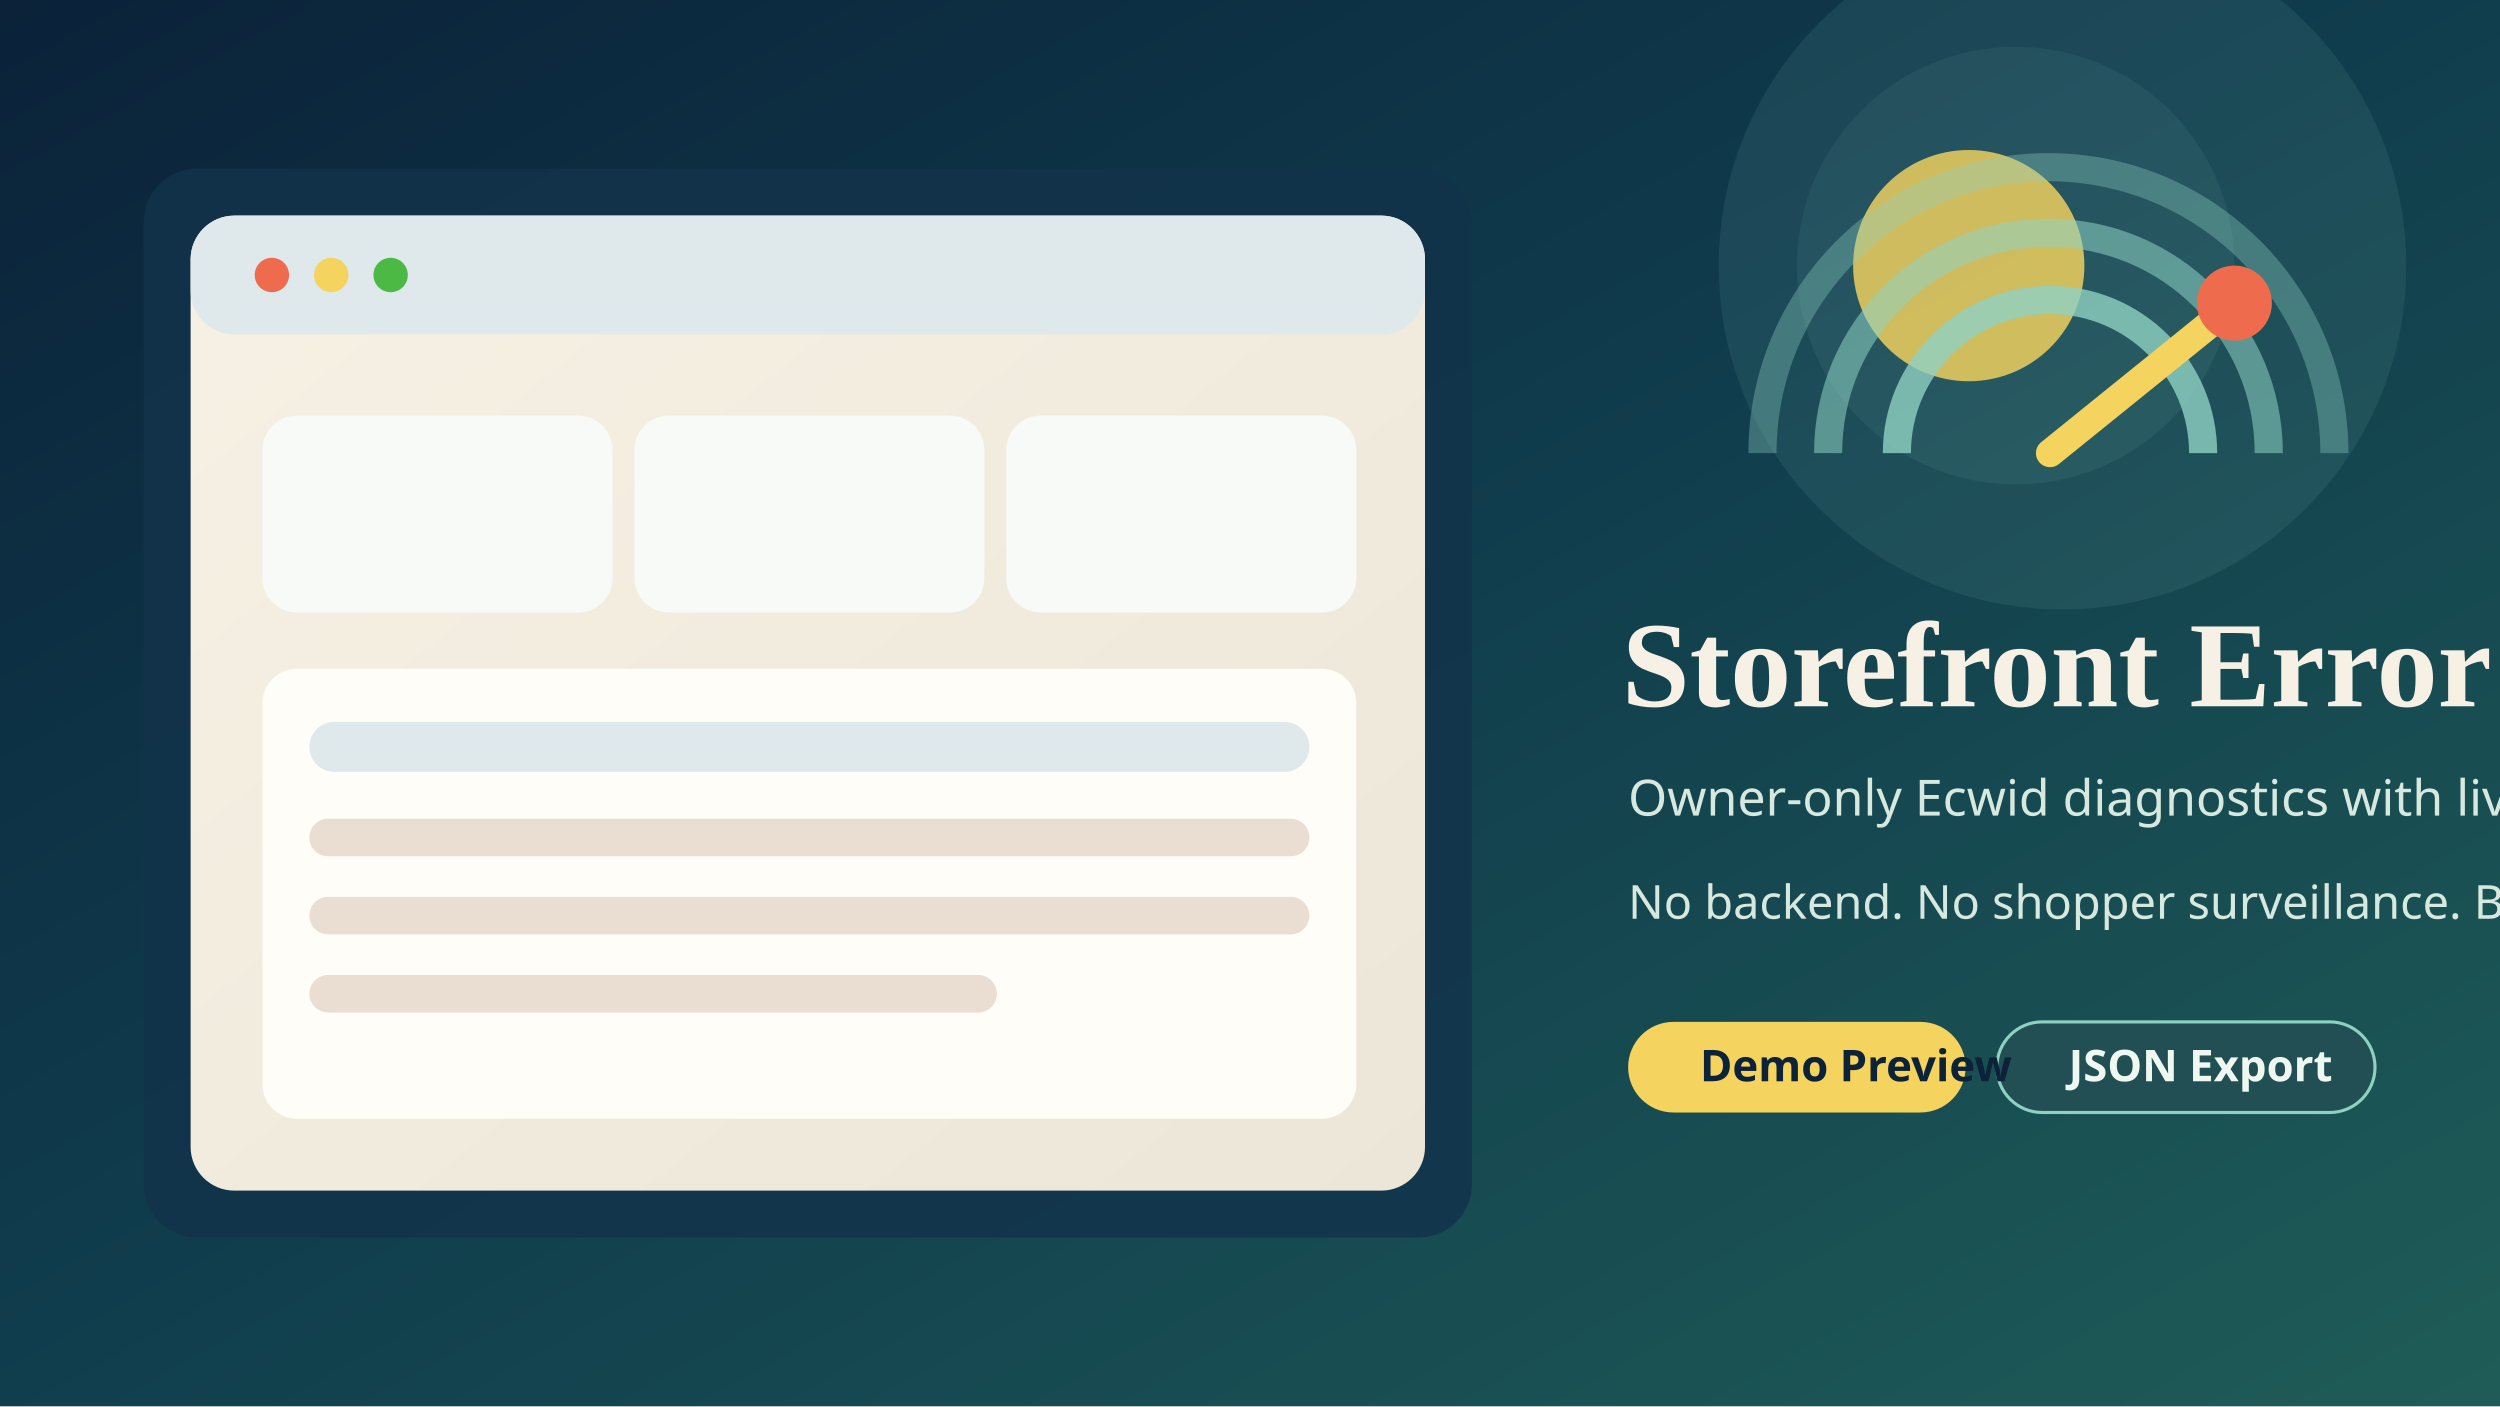
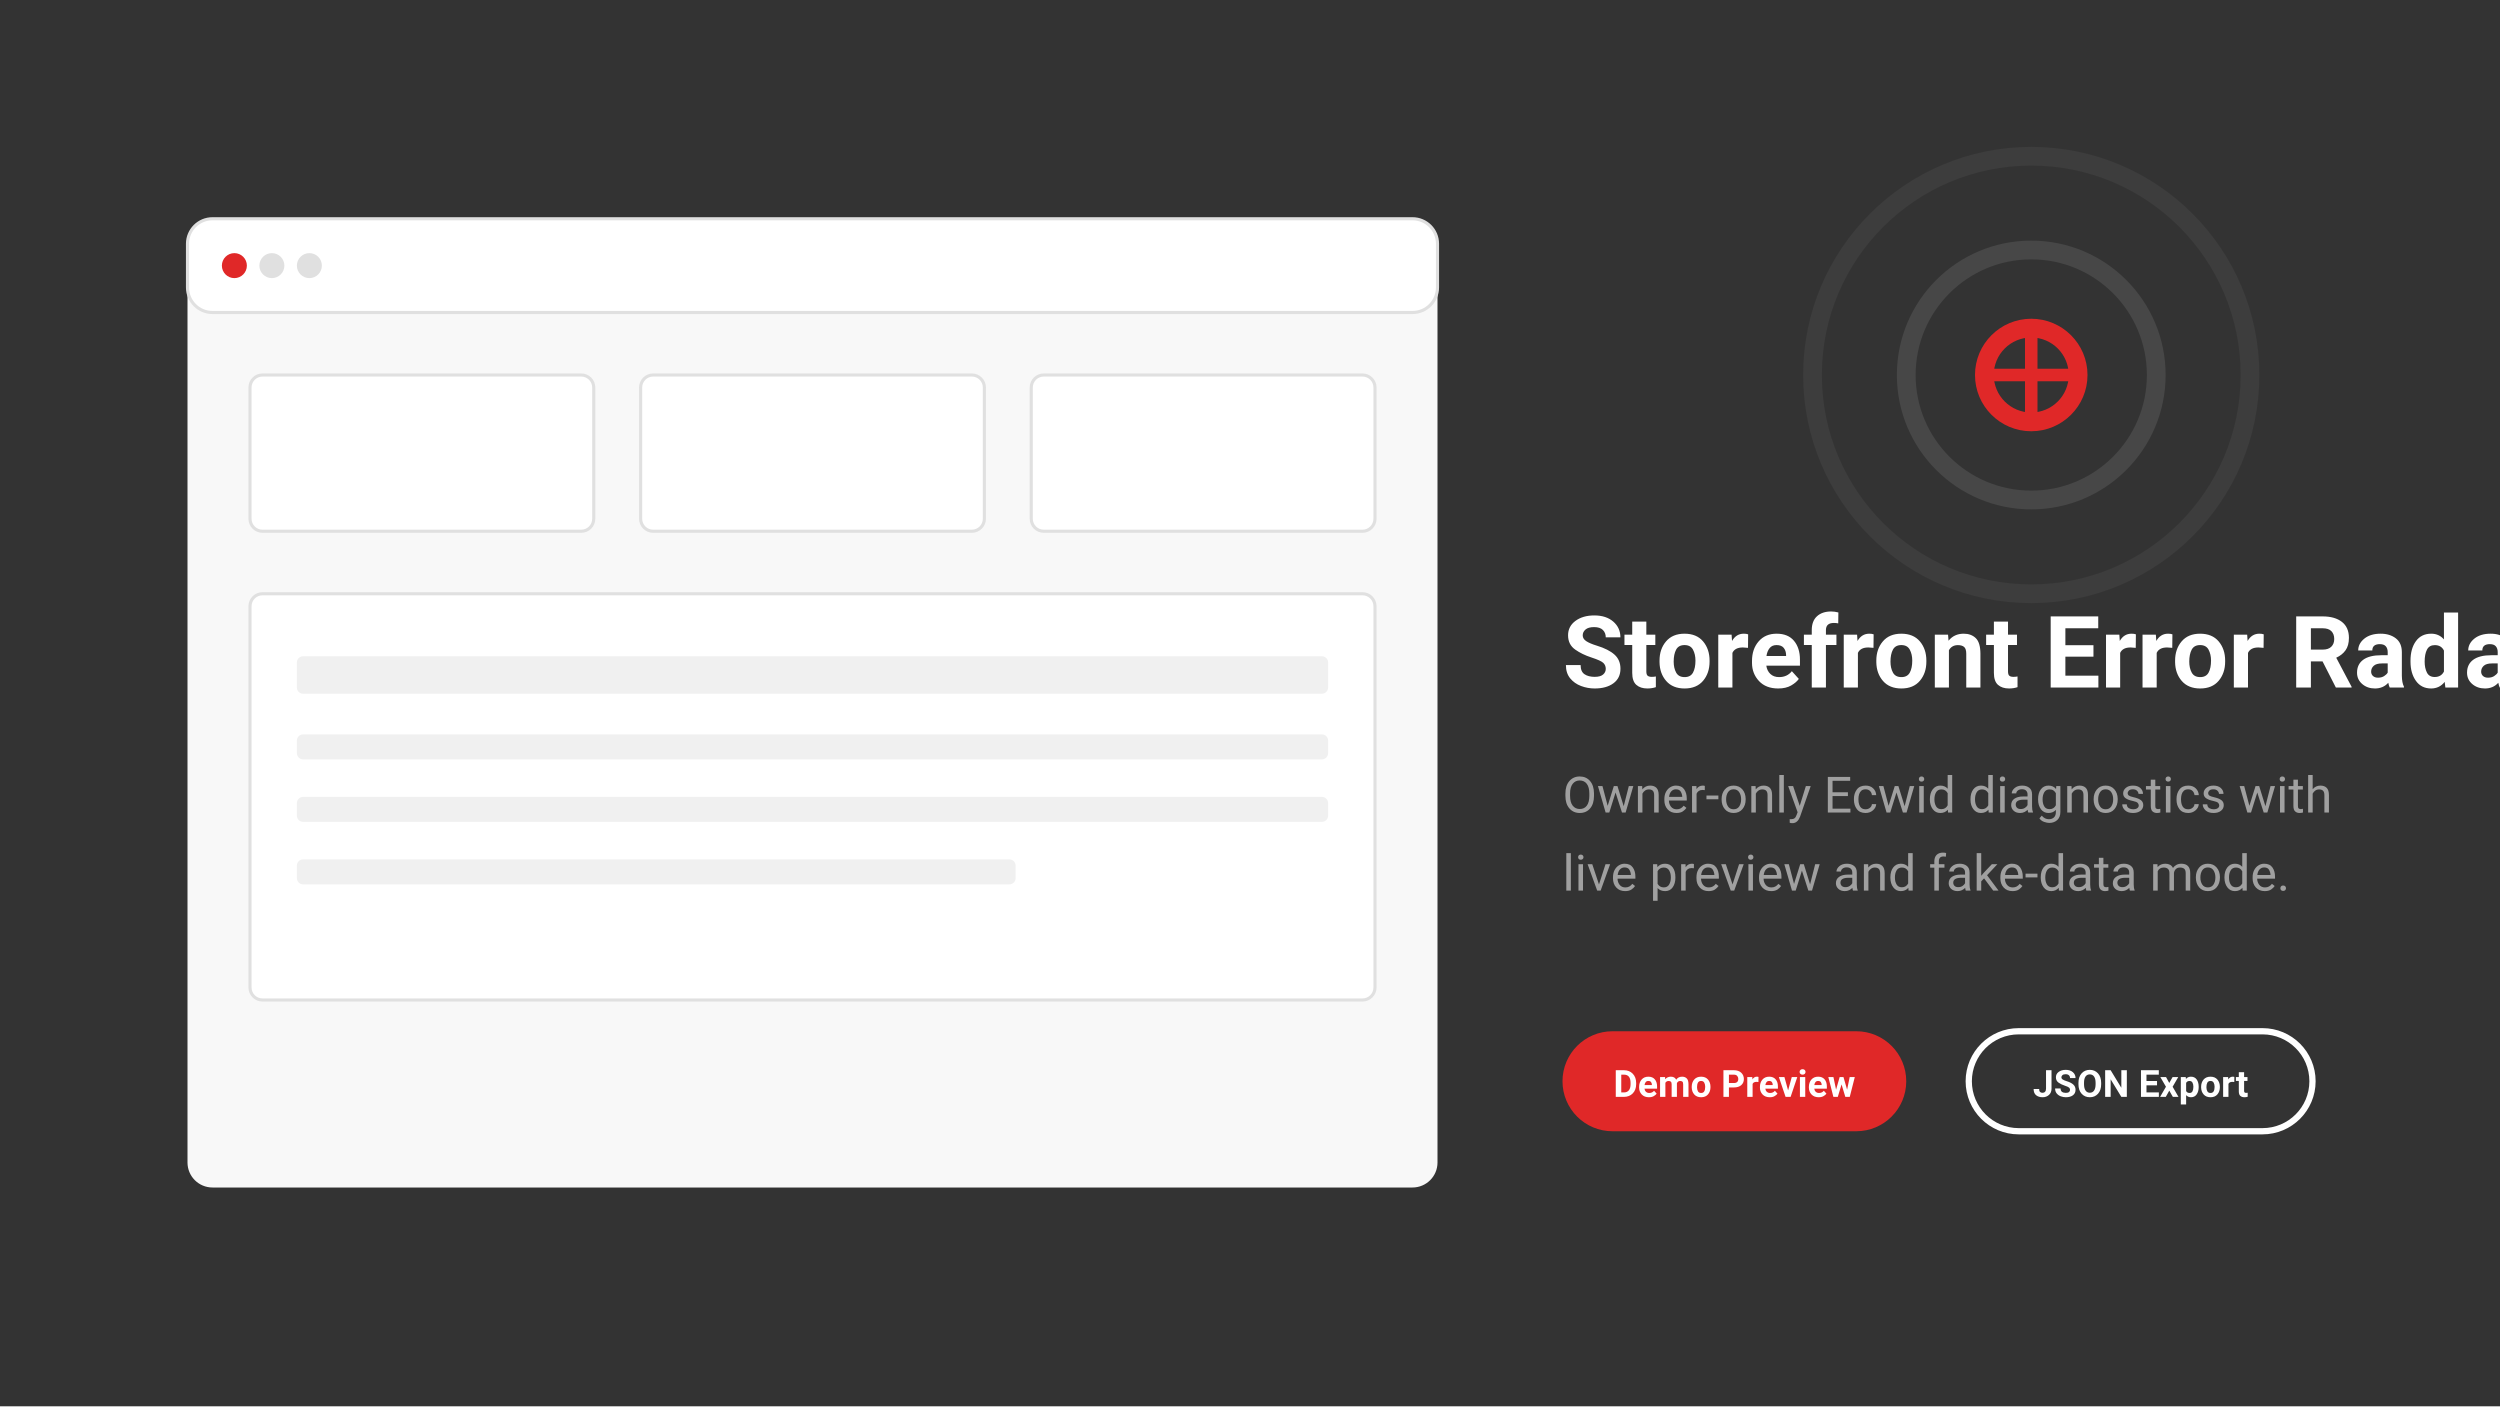
<svg xmlns="http://www.w3.org/2000/svg" viewBox="0 0 1600 900" role="img" aria-labelledby="title desc">
-   <defs>
-     <linearGradient id="bg" x1="0" y1="0" x2="1" y2="1">
-       <stop offset="0%" stop-color="#0b2239" />
-       <stop offset="45%" stop-color="#0f3b4c" />
-       <stop offset="100%" stop-color="#1f5c57" />
-     </linearGradient>
-     <linearGradient id="panel" x1="0" y1="0" x2="1" y2="1">
-       <stop offset="0%" stop-color="#f7f1e5" />
-       <stop offset="100%" stop-color="#ece6d8" />
-     </linearGradient>
-   </defs>
-   <rect width="1600" height="900" fill="url(#bg)" />
-   <circle cx="1320" cy="170" r="220" fill="#8ed1c2" opacity="0.1" />
-   <circle cx="1290" cy="170" r="140" fill="#8ed1c2" opacity="0.08" />
-   <circle cx="1260" cy="170" r="74" fill="#f4d35e" opacity="0.82" />
-   <rect x="92" y="108" width="850" height="684" rx="34" fill="#12324a" opacity="0.85" />
-   <rect x="122" y="138" width="790" height="624" rx="28" fill="url(#panel)" />
-   <rect x="122" y="138" width="790" height="76" rx="28" fill="#dfe8ea" />
-   <circle cx="174" cy="176" r="11" fill="#ee6c4d" />
-   <circle cx="212" cy="176" r="11" fill="#f4d35e" />
-   <circle cx="250" cy="176" r="11" fill="#4cb944" />
-   <rect x="168" y="266" width="224" height="126" rx="22" fill="#f7faf7" />
-   <rect x="406" y="266" width="224" height="126" rx="22" fill="#f7faf7" />
-   <rect x="644" y="266" width="224" height="126" rx="22" fill="#f7faf7" />
-   <rect x="168" y="428" width="700" height="288" rx="22" fill="#fffdf7" />
-   <rect x="198" y="462" width="640" height="32" rx="16" fill="#dfe8ea" />
-   <rect x="198" y="524" width="640" height="24" rx="12" fill="#e9ded1" />
-   <rect x="198" y="574" width="640" height="24" rx="12" fill="#e9ded1" />
-   <rect x="198" y="624" width="440" height="24" rx="12" fill="#e9ded1" />
-   <path d="M1128 290c0-101 82-183 183-183s183 82 183 183" fill="none" stroke="#8ed1c2" stroke-width="18" opacity="0.35" />
-   <path d="M1170 290c0-78 63-141 141-141s141 63 141 141" fill="none" stroke="#8ed1c2" stroke-width="18" opacity="0.55" />
-   <path d="M1214 290c0-54 44-98 98-98s98 44 98 98" fill="none" stroke="#8ed1c2" stroke-width="18" opacity="0.8" />
-   <path d="M1312 290l104-84" fill="none" stroke="#f4d35e" stroke-width="18" stroke-linecap="round" />
-   <circle cx="1430" cy="194" r="24" fill="#ee6c4d" />
-   <text x="1038" y="452" fill="#f7f1e5" font-family="Georgia, Times New Roman, serif" font-size="78" font-weight="700">Storefront Error Radar</text>
-   <text x="1042" y="522" fill="#d7e8df" font-family="Trebuchet MS, Verdana, sans-serif" font-size="32">Owner-only Ecwid diagnostics with live preview and fake-data demo mode.</text>
-   <text x="1042" y="588" fill="#d7e8df" font-family="Trebuchet MS, Verdana, sans-serif" font-size="30">No backend. No shopper surveillance. Browser-local sessions only.</text>
-   <rect x="1042" y="654" width="216" height="58" rx="29" fill="#f4d35e" />
-   <rect x="1278" y="654" width="242" height="58" rx="29" fill="#214f54" stroke="#8ed1c2" stroke-width="2" />
-   <text x="1088" y="692" fill="#0b2239" font-family="Trebuchet MS, Verdana, sans-serif" font-size="28" font-weight="700">Demo Preview</text>
-   <text x="1324" y="692" fill="#eef8f1" font-family="Trebuchet MS, Verdana, sans-serif" font-size="28" font-weight="700">JSON Export</text>
+   <rect width="1600" height="900" fill="#333333" />
+   <rect x="120" y="140" width="800" height="620" rx="16" fill="#f8f8f8" />
+   <rect x="120" y="140" width="800" height="60" rx="16" fill="#ffffff" stroke="#e0e0e0" stroke-width="2" />
+   <circle cx="150" cy="170" r="8" fill="#E02828" />
+   <circle cx="174" cy="170" r="8" fill="#e0e0e0" />
+   <circle cx="198" cy="170" r="8" fill="#e0e0e0" />
+   <rect x="160" y="240" width="220" height="100" rx="8" fill="#ffffff" stroke="#e0e0e0" stroke-width="2" />
+   <rect x="410" y="240" width="220" height="100" rx="8" fill="#ffffff" stroke="#e0e0e0" stroke-width="2" />
+   <rect x="660" y="240" width="220" height="100" rx="8" fill="#ffffff" stroke="#e0e0e0" stroke-width="2" />
+   <rect x="160" y="380" width="720" height="260" rx="8" fill="#ffffff" stroke="#e0e0e0" stroke-width="2" />
+   <rect x="190" y="420" width="660" height="24" rx="4" fill="#f0f0f0" />
+   <rect x="190" y="470" width="660" height="16" rx="4" fill="#f0f0f0" />
+   <rect x="190" y="510" width="660" height="16" rx="4" fill="#f0f0f0" />
+   <rect x="190" y="550" width="460" height="16" rx="4" fill="#f0f0f0" />
+   <circle cx="1300" cy="240" r="80" fill="none" stroke="#ffffff" stroke-width="12" opacity="0.1" />
+   <circle cx="1300" cy="240" r="140" fill="none" stroke="#ffffff" stroke-width="12" opacity="0.05" />
+   <circle cx="1300" cy="240" r="30" fill="none" stroke="#E02828" stroke-width="12" />
+   <path d="M1270 240 h60 M1300 210 v60" stroke="#E02828" stroke-width="8" stroke-linecap="round" />
+   <text x="1000" y="440" fill="#ffffff" font-family="-apple-system, BlinkMacSystemFont, 'Segoe UI', Roboto, Helvetica, Arial, sans-serif" font-size="64" font-weight="700">Storefront Error Radar</text>
+   <text x="1000" y="520" fill="#a0a0a0" font-family="-apple-system, BlinkMacSystemFont, 'Segoe UI', Roboto, Helvetica, Arial, sans-serif" font-size="32">Owner-only Ecwid diagnostics with</text>
+   <text x="1000" y="570" fill="#a0a0a0" font-family="-apple-system, BlinkMacSystemFont, 'Segoe UI', Roboto, Helvetica, Arial, sans-serif" font-size="32">live preview and fake-data mode.</text>
+   <rect x="1000" y="660" width="220" height="64" rx="32" fill="#E02828" />
+   <text x="1110" y="702" fill="#ffffff" font-family="-apple-system, BlinkMacSystemFont, 'Segoe UI', Roboto, Helvetica, Arial, sans-serif" font-size="24" font-weight="600" text-anchor="middle">Demo Preview</text>
+   <rect x="1260" y="660" width="220" height="64" rx="32" fill="none" stroke="#ffffff" stroke-width="4" />
+   <text x="1370" y="702" fill="#ffffff" font-family="-apple-system, BlinkMacSystemFont, 'Segoe UI', Roboto, Helvetica, Arial, sans-serif" font-size="24" font-weight="600" text-anchor="middle">JSON Export</text>
</svg>
